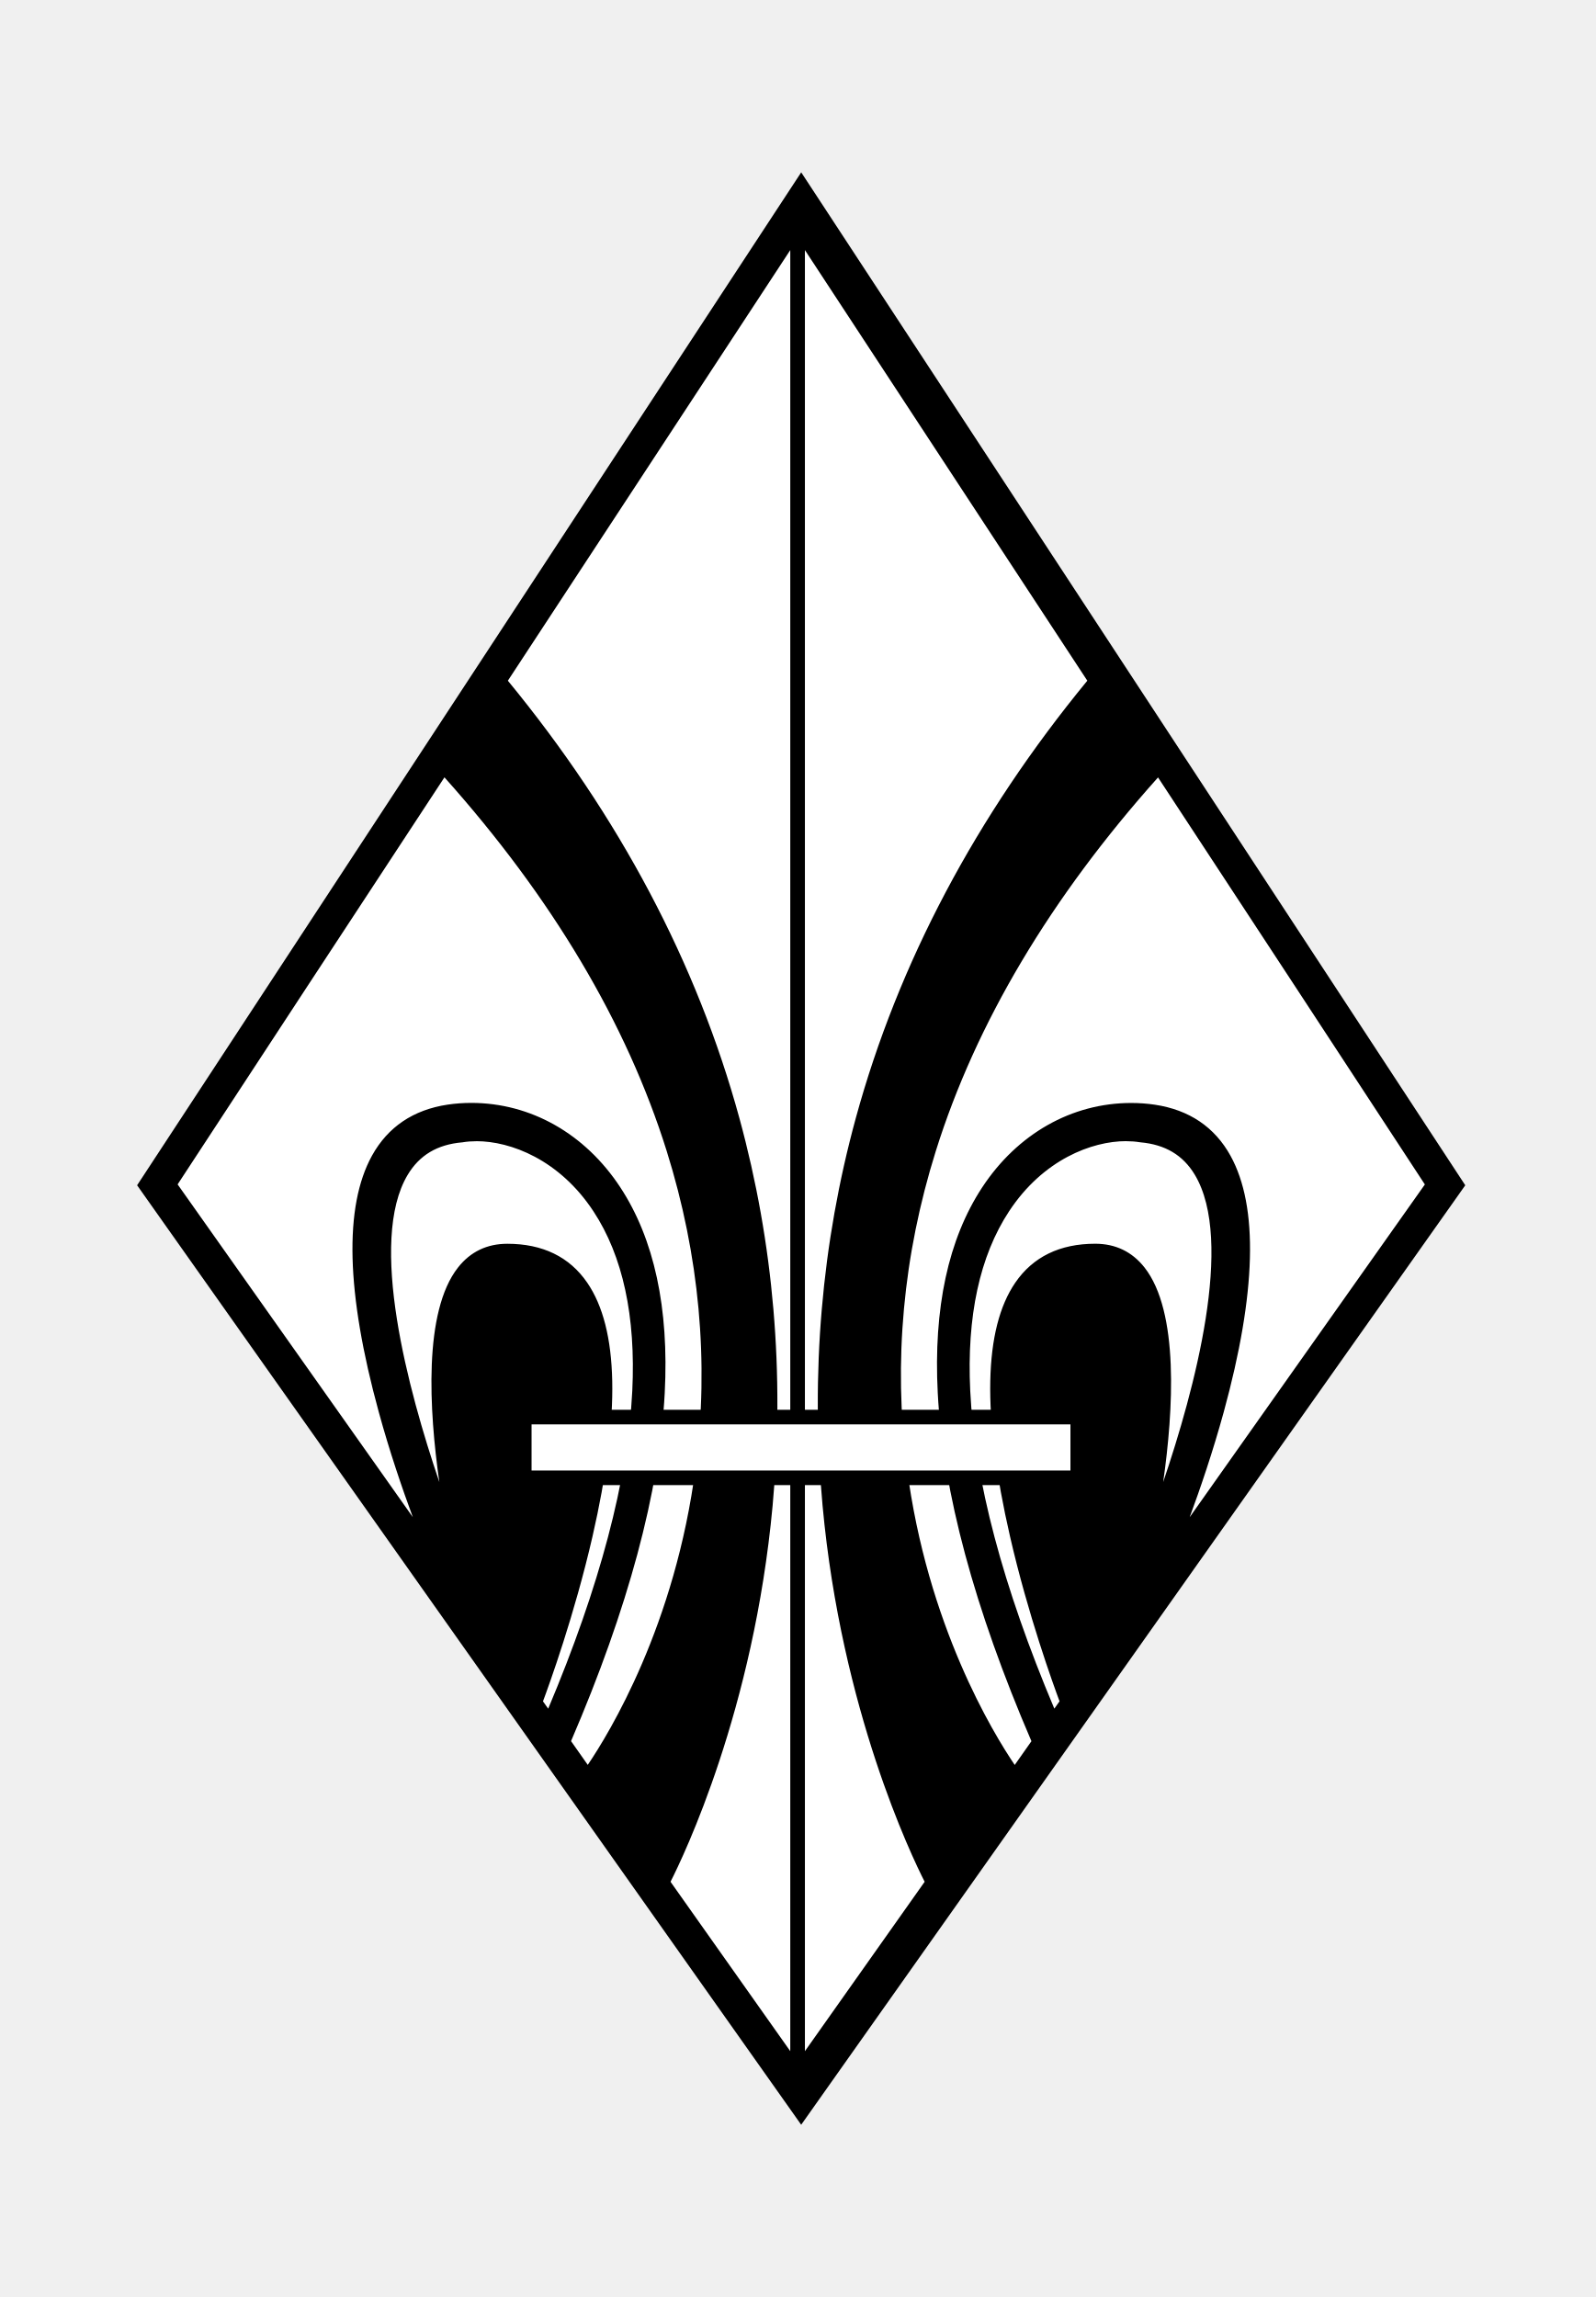
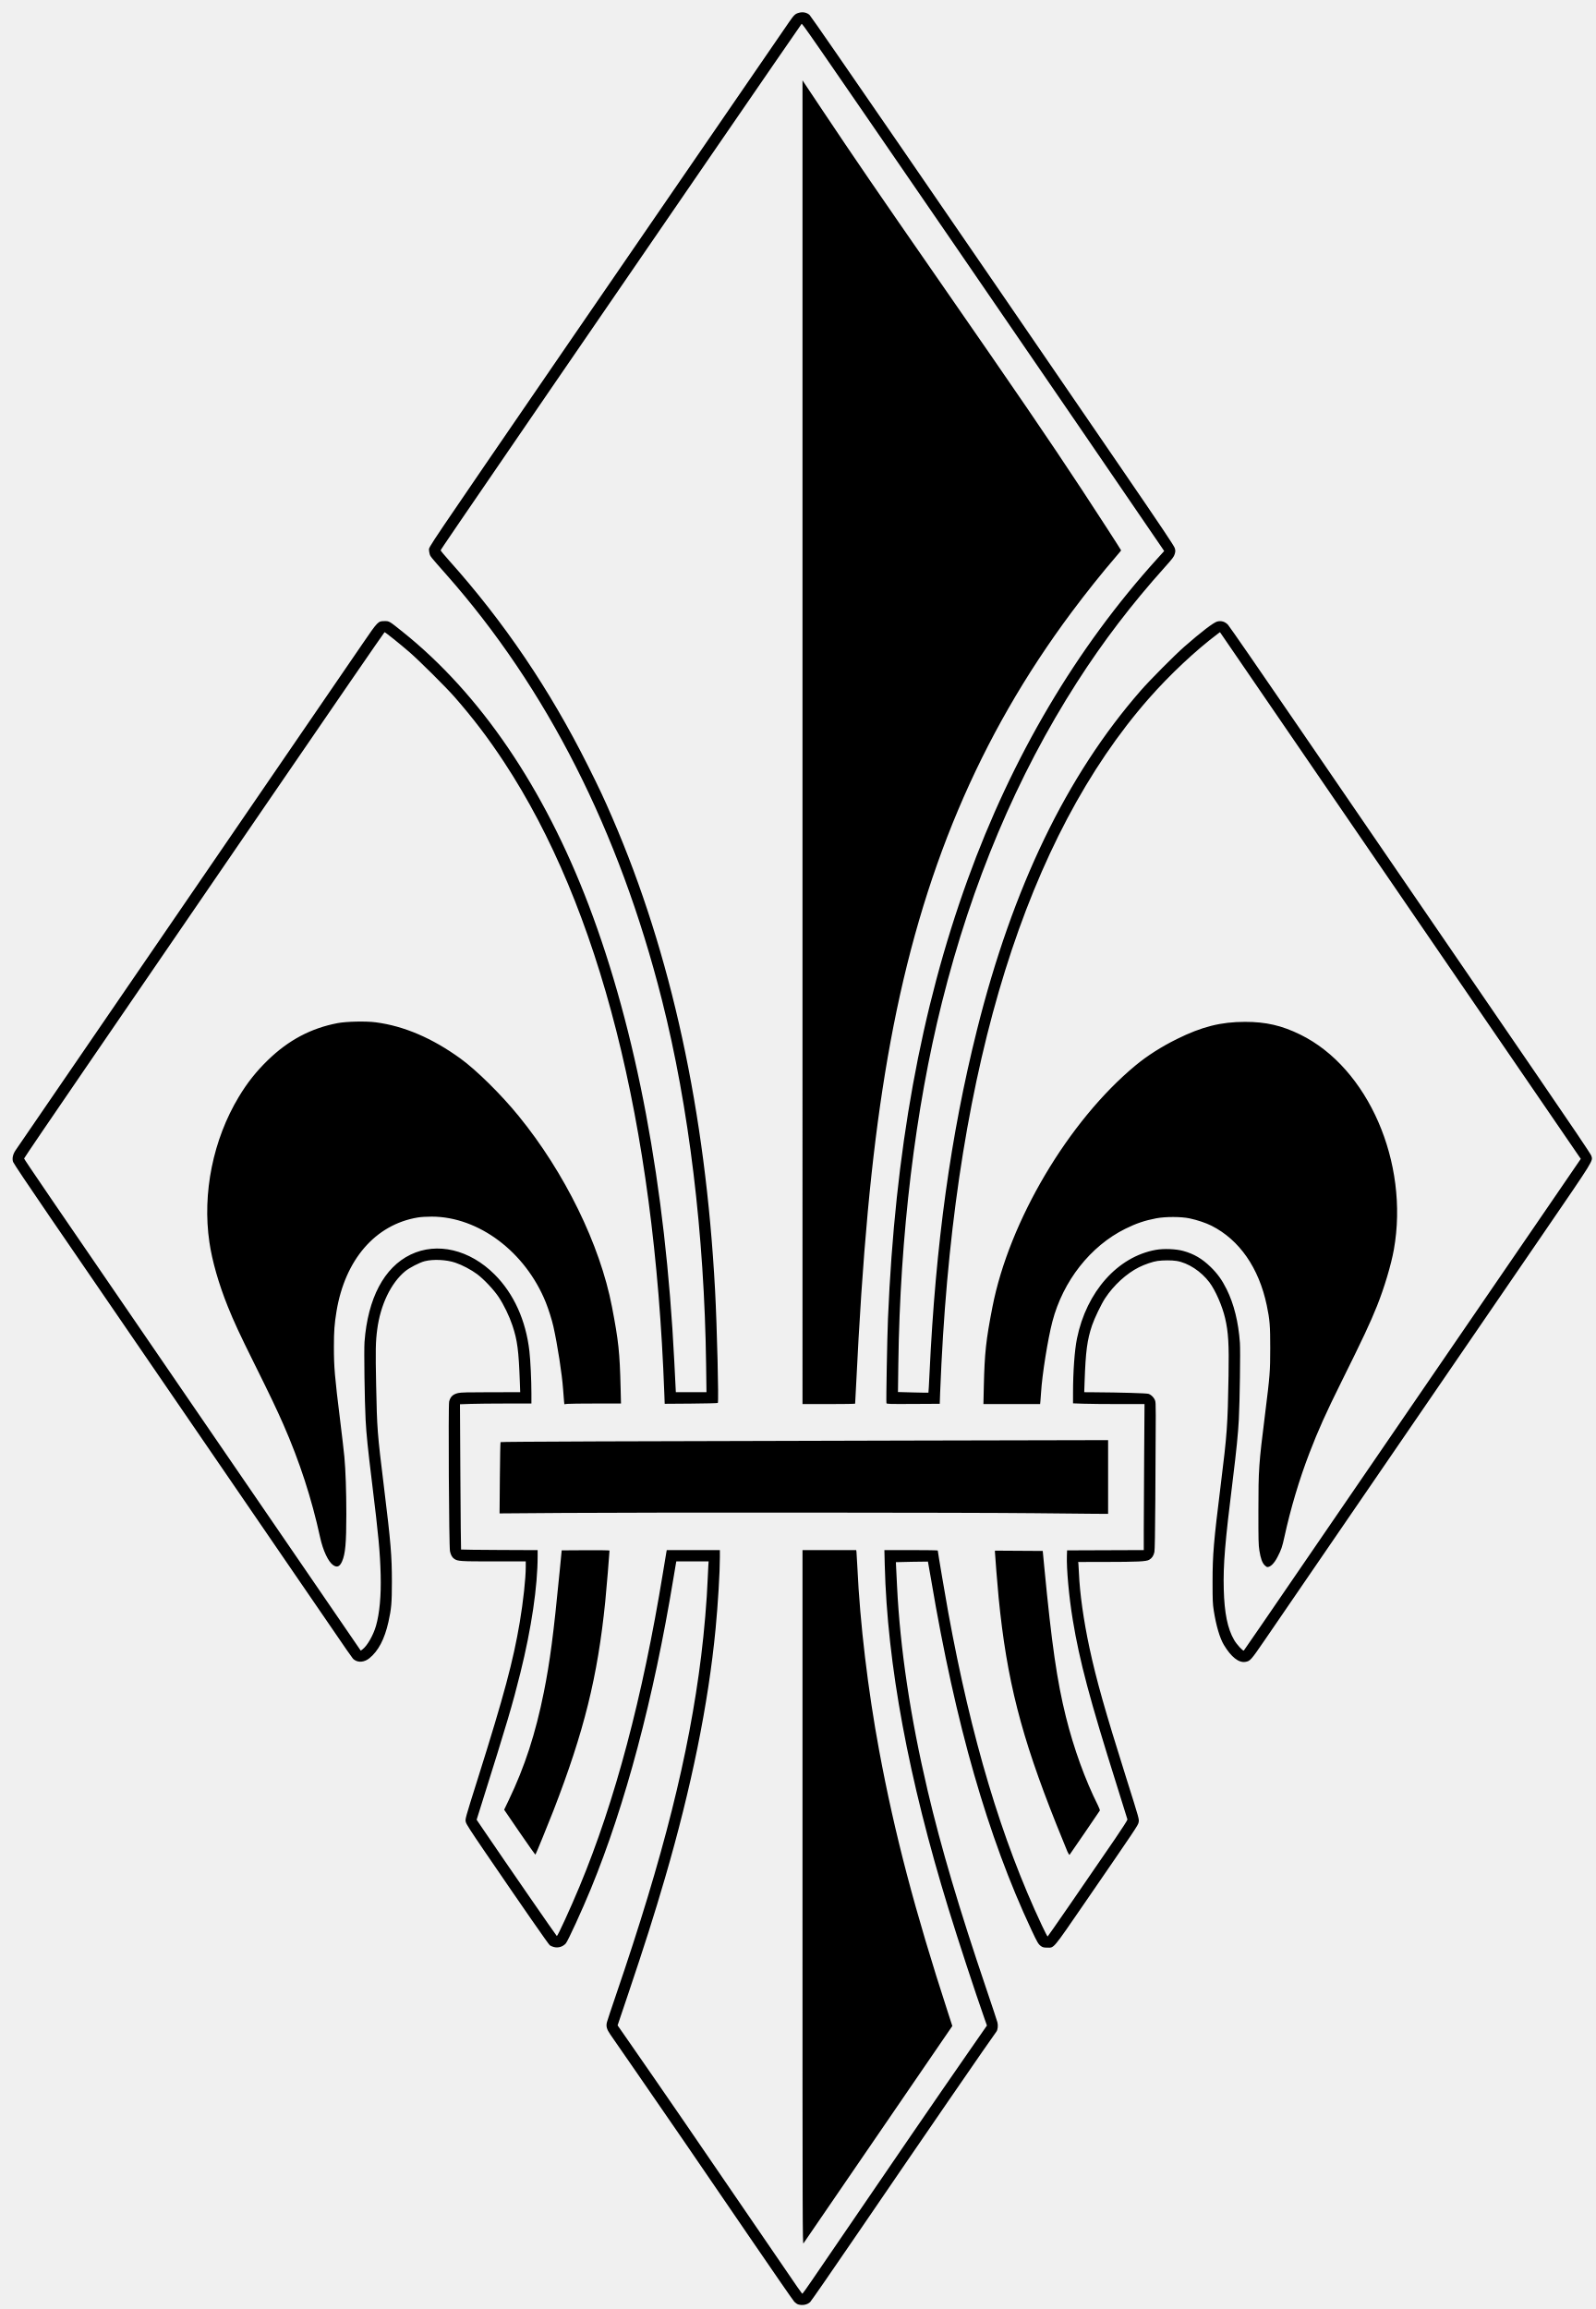
- <svg xmlns="http://www.w3.org/2000/svg" viewBox="0 0 437.09 629.41">
-   <defs>
-     <style>
-       .uuid-9a474037-1e59-4602-9b7d-23662a325986 {
-         fill: #000;
-       }
- 
-       .uuid-9a474037-1e59-4602-9b7d-23662a325986, .uuid-22dd99e3-b32f-40f2-b9bc-3c2d7413fa20 {
-         stroke-width: 0px;
-       }
- 
-       .uuid-22dd99e3-b32f-40f2-b9bc-3c2d7413fa20 {
-         fill: #fff;
-       }
-     </style>
-   </defs>
-   <g id="uuid-13e23ab4-816b-4be2-9df3-3872a8dbbbc9" data-name="Hintergründe">
-     <g id="uuid-ec4908ce-c03e-4e9e-8b1a-cd1d0dabbe8a" data-name="Raute">
-       <polygon class="uuid-9a474037-1e59-4602-9b7d-23662a325986" points="42.41 324.69 219.54 54.52 396.68 324.69 219.54 575.27 42.41 324.69" />
-       <path class="uuid-9a474037-1e59-4602-9b7d-23662a325986" d="M219.54,61.81l172.29,262.8-172.29,243.74L47.25,324.61,219.54,61.81M219.54,47.22l-6.69,10.2L40.56,320.22l-2.99,4.56,3.14,4.45,172.29,243.74,6.53,9.24,6.53-9.24,172.29-243.74,3.14-4.45-2.99-4.56L226.23,57.43l-6.69-10.2h0Z" />
-     </g>
-   </g>
-   <g id="uuid-517ac731-a6ab-4f21-8c18-af35de4f4183" data-name="Lilie">
-     <g id="uuid-f14a57e3-d4ad-43c1-b07d-a60ddbbe2c96" data-name="Links einfarbig">
-       <g id="uuid-59d3a128-a5c6-4dee-9b0a-6a6c34ff8ab7" data-name="Innen">
-         <path class="uuid-22dd99e3-b32f-40f2-b9bc-3c2d7413fa20" d="M147.66,466.33c1.27-3.37,8.57-23.11,13.73-45.6,7.61-33.21,7.17-56.32-1.3-68.69-4.65-6.79-11.75-10.24-21.08-10.24-5.24,0-9.52,2.06-12.72,6.11-6.43,8.15-8.5,24.23-6.15,47.77.8,8,2,15.55,3.06,21.39-2.97-7.98-7-19.59-10.37-32.15-8.11-30.22-8.79-52.19-1.98-63.54,3.36-5.6,8.64-8.75,15.69-9.37,1.31-.21,2.63-.31,4-.31,9.65,0,23.37,5.16,32.91,19.66,12.82,19.48,20.9,59.37-13,138.87l-2.78-3.9Z" />
-         <path class="uuid-9a474037-1e59-4602-9b7d-23662a325986" d="M130.53,312.7c9.39,0,22.75,5.05,32.07,19.21,8.06,12.24,11.64,28.79,10.65,49.2-1.18,24.34-8.93,53.63-23.04,87.09l-1.43-2.01c1.69-4.53,8.62-23.61,13.58-45.23,7.68-33.49,7.19-56.87-1.45-69.48-4.85-7.08-12.22-10.67-21.9-10.67-5.56,0-10.11,2.18-13.5,6.49-9.55,12.11-7.93,39.17-5.13,58.81-8.57-25.23-19.58-66.03-8.66-84.21,3.23-5.38,8.11-8.29,14.92-8.88h.07s.07-.02.07-.02c1.18-.19,2.45-.29,3.76-.29M130.53,310.7c-1.44,0-2.81.11-4.09.32-47.91,4.2.06,117.26.06,117.26,0,0-20.52-85.47,12.49-85.47,55.42,0,7.53,123.68,7.53,123.68l4.12,5.79c54.58-126.71,5.61-161.56-20.12-161.56h0Z" />
-       </g>
-       <g id="uuid-231a00fb-abfd-4ba7-9be7-d366d40caf71" data-name="Außen">
-         <path class="uuid-22dd99e3-b32f-40f2-b9bc-3c2d7413fa20" d="M161.06,485.34c-1.51-2.1-4.75-6.72-5.73-8.14,15.72-36.42,24.41-68.57,25.81-95.56,1.2-23.03-2.84-41.78-12.01-55.74-9.47-14.42-24.05-22.69-40.01-22.69-2.12,0-4.24.16-6.29.46-9.1,1.36-15.84,5.9-20.03,13.5-7.57,13.72-6.92,37.08,1.93,69.4,4.03,14.75,8.95,28.08,12.15,36.21l-69.42-98.2c5.31-8.19,66.96-102.23,74.21-113.21,29.99,33.32,50.84,68.21,61.96,103.69,9.02,28.78,11.7,58.05,7.99,87.01-5.88,45.81-25.79,76.48-30.55,83.26Z" />
-         <path class="uuid-9a474037-1e59-4602-9b7d-23662a325986" d="M121.79,213.01c29.43,32.92,49.91,67.35,60.88,102.36,8.97,28.64,11.65,57.77,7.95,86.58-5.56,43.36-23.74,73.05-29.57,81.65-1.46-2.06-3.56-5.05-4.58-6.51,15.63-36.33,24.27-68.42,25.67-95.4,1.21-23.24-2.89-42.2-12.17-56.34-9.66-14.71-24.55-23.14-40.85-23.14-2.17,0-4.33.16-6.44.47-9.43,1.41-16.41,6.12-20.76,14-7.7,13.96-7.08,37.56,1.84,70.15,2.98,10.91,6.45,21.04,9.35,28.88l-64.44-91.17c7.06-10.83,63.5-96.94,73.12-111.55M121.55,209.75c-.08,0-75.32,114.82-75.29,114.86l74.9,105.96s-51.93-117.88,1.82-125.91c2-.3,4.06-.45,6.15-.45,35.61,0,80.72,44.57,25.07,173.09-.01.03,6.8,9.73,6.88,9.73,0,0,0,0,0,0,3.03-4.11,94.23-129.69-39.52-277.29h0Z" />
-       </g>
-     </g>
-     <g id="uuid-437ff94f-5b10-4352-926e-a55461233b26" data-name="Rechts einfarbig">
-       <g id="uuid-e8d74e89-09c0-4a80-9f24-4664b4640cd7" data-name="Innen">
-         <path class="uuid-22dd99e3-b32f-40f2-b9bc-3c2d7413fa20" d="M288.65,470.23c-33.9-79.51-25.82-119.39-13-138.87,9.54-14.5,23.25-19.66,32.91-19.66,1.37,0,2.69.1,3.92.31,7.12.63,12.4,3.78,15.76,9.38,6.82,11.35,6.14,33.32-1.98,63.54-3.37,12.56-7.4,24.18-10.37,32.15,1.07-5.84,2.26-13.39,3.06-21.39,2.35-23.55.28-39.62-6.15-47.77-3.2-4.06-7.48-6.11-12.72-6.11-9.33,0-16.42,3.45-21.08,10.24-8.47,12.37-8.91,35.48-1.3,68.69,5.15,22.49,12.45,42.23,13.73,45.6l-2.78,3.9Z" />
-         <path class="uuid-9a474037-1e59-4602-9b7d-23662a325986" d="M308.56,312.7c1.32,0,2.58.1,3.76.29h.07s.07.02.07.02c6.8.6,11.68,3.5,14.92,8.88,10.92,18.17-.09,58.97-8.66,84.21,2.8-19.63,4.41-46.7-5.13-58.81-3.4-4.31-7.94-6.49-13.5-6.49-9.68,0-17.05,3.59-21.9,10.67-8.64,12.61-9.13,35.99-1.45,69.48,4.95,21.62,11.89,40.7,13.58,45.23l-1.43,2.01c-14.11-33.46-21.87-62.75-23.04-87.09-.99-20.41,2.6-36.96,10.65-49.2,9.32-14.16,22.68-19.21,32.07-19.21M308.56,310.7c-25.73,0-74.7,34.86-20.12,161.56l4.12-5.79s-47.89-123.68,7.53-123.68c33.01,0,12.49,85.47,12.49,85.47,0,0,47.98-113.05.06-117.26-1.27-.21-2.64-.32-4.09-.32h0Z" />
-       </g>
-       <g id="uuid-541e05b8-6f1a-48db-a7c8-74925190efe8" data-name="Außen">
-         <path class="uuid-22dd99e3-b32f-40f2-b9bc-3c2d7413fa20" d="M278.03,485.34c-9.49-13.6-86.73-133.85,39.39-273.97,7.25,10.97,68.9,105.02,74.21,113.21l-69.42,98.2c3.2-8.12,8.11-21.46,12.15-36.21,8.84-32.33,9.49-55.68,1.93-69.4-4.19-7.6-10.93-12.14-20.03-13.5-2.06-.31-4.18-.46-6.29-.46-15.96,0-30.54,8.27-40.01,22.69-9.17,13.96-13.21,32.71-12.01,55.74,1.41,26.99,10.09,59.14,25.81,95.56-.98,1.42-4.22,6.03-5.73,8.13Z" />
-         <path class="uuid-9a474037-1e59-4602-9b7d-23662a325986" d="M317.3,213.01c9.62,14.61,66.06,100.72,73.12,111.55l-64.44,91.17c2.9-7.84,6.36-17.98,9.35-28.88,8.92-32.59,9.54-56.19,1.84-70.15-4.35-7.88-11.33-12.59-20.76-14-2.11-.31-4.27-.47-6.44-.47-16.3,0-31.19,8.44-40.85,23.14-9.29,14.14-13.38,33.09-12.17,56.34,1.4,26.98,10.04,59.07,25.67,95.4-1.02,1.46-3.12,4.45-4.58,6.51-5.83-8.6-24.01-38.29-29.57-81.65-3.7-28.81-1.02-57.95,7.95-86.58,10.97-35.01,31.45-69.44,60.88-102.36M317.54,209.75h0c-133.76,147.6-42.55,273.18-39.52,277.29,0,0,0,0,0,0,.08,0,6.89-9.7,6.88-9.73-55.64-128.52-10.53-173.09,25.07-173.09,2.09,0,4.15.15,6.15.45,53.74,8.03,1.82,125.91,1.82,125.91l74.9-105.96s-75.21-114.86-75.29-114.86h0Z" />
-       </g>
-     </g>
-     <g id="uuid-063e6027-8d01-4e38-9ef0-075016f1cc7d" data-name="Mitte">
-       <g id="uuid-fb60496c-545c-45c3-a1f0-91fad5cd6c65" data-name="Links">
-         <path class="uuid-22dd99e3-b32f-40f2-b9bc-3c2d7413fa20" d="M182.56,515.72c2.68-5.16,22.83-45.65,28.14-103.21,3.33-36.05.27-71.67-9.07-105.85-11.62-42.5-33.06-82.9-63.72-120.07l79.63-121.43v500.04l-34.98-49.48Z" />
-         <path class="uuid-9a474037-1e59-4602-9b7d-23662a325986" d="M216.54,68.51v493.54l-32.81-46.42c3.59-7.07,22.8-47.01,27.97-103.04,3.34-36.17.28-71.91-9.1-106.2-11.6-42.43-32.94-82.75-63.44-119.87l77.39-118.01M218.54,61.81l-81.87,124.84c135.12,163.16,44.72,329.14,44.72,329.14l37.15,52.55V61.81h0Z" />
-       </g>
-       <g id="uuid-9340b15d-87cf-4b53-afbd-cefdd2b74df0" data-name="Rechts">
-         <path class="uuid-22dd99e3-b32f-40f2-b9bc-3c2d7413fa20" d="M219.54,65.16l79.63,121.43c-30.66,37.17-52.1,77.56-63.72,120.07-9.35,34.18-12.4,69.79-9.07,105.85,5.31,57.56,25.46,98.05,28.14,103.21l-34.98,49.48V65.16Z" />
-         <path class="uuid-9a474037-1e59-4602-9b7d-23662a325986" d="M220.54,68.51l77.39,118.01c-30.5,37.12-51.84,77.45-63.44,119.87-9.38,34.3-12.44,70.03-9.1,106.2,5.17,56.03,24.37,95.97,27.97,103.04l-32.81,46.42V68.51M218.54,61.81v506.53l37.15-52.55s-90.4-165.97,44.72-329.14l-81.87-124.84h0Z" />
-       </g>
-     </g>
-     <g id="uuid-05241d9a-fa81-4078-89f5-8de0c4871862" data-name="Bund">
-       <rect class="uuid-22dd99e3-b32f-40f2-b9bc-3c2d7413fa20" x="143.65" y="388.3" width="151.66" height="16.64" />
-       <path class="uuid-9a474037-1e59-4602-9b7d-23662a325986" d="M293.31,390.3v12.64h-147.66v-12.64h147.66M297.31,386.3h-155.66v20.64h155.66v-20.64h0Z" />
-     </g>
-   </g>
+ <svg xmlns="http://www.w3.org/2000/svg" version="1.1" id="svg2" width="902.08" height="1305.6" viewBox="0 0 902.08 1305.6">
+   <path style="stroke-width: 0.32;" d="m 451.312,1303.01 c -0.555,-0.161 -1.531,-0.832 -2.169,-1.491 -0.638,-0.659 -11.829,-16.823 -24.867,-35.919 -30.61,-44.831 -48.465,-70.852 -64.557,-94.08 -7.133,-10.296 -13.71,-19.8 -14.616,-21.12 -2.084,-3.038 -2.524,-4.671 -1.899,-7.052 0.253,-0.962 2.552,-7.868 5.11,-15.348 26.847,-78.51 41.204,-135.639 48.145,-191.579 1.738,-14.007 3.244,-31.782 3.696,-43.621 0.097,-2.552 0.254,-5.828 0.348,-7.28 l 0.171,-2.64 h -9.131 -9.131 l -0.149,0.72 c -0.082,0.396 -0.742,4.32 -1.467,8.72 -11.228,68.162 -27.192,128.22 -46.699,175.68 -4.904,11.932 -12.992,29.571 -14.159,30.88 -1.682,1.887 -4.279,2.681 -6.727,2.057 -0.827,-0.211 -1.867,-0.652 -2.312,-0.98 -0.762,-0.562 -15.004,-21.077 -37.29,-53.717 -7.225,-10.582 -9.928,-14.79 -10.193,-15.873 -0.455,-1.861 -0.671,-1.076 6.987,-25.407 14.594,-46.367 19.794,-65.783 23.485,-87.68 1.961,-11.634 3.388,-24.793 3.391,-31.28 l 0.002,-3.12 -18.16,-0.004 c -18.996,-0.004 -20.208,-0.082 -22.259,-1.426 -1.177,-0.771 -2.01,-2.256 -2.431,-4.33 -0.571,-2.819 -1.012,-82.551 -0.467,-84.629 0.731,-2.793 2.117,-4.103 5.092,-4.813 1.516,-0.362 5.293,-0.457 18.495,-0.466 l 16.589,-0.011 -0.204,-5.68 c -0.644,-17.945 -1.391,-23.666 -4.178,-32.013 -1.779,-5.329 -4.854,-11.684 -7.802,-16.124 -2.714,-4.089 -8.28,-10.003 -12.139,-12.9 -3.324,-2.495 -8.53,-5.238 -12.404,-6.536 -5.073,-1.7 -12.482,-2.044 -17.317,-0.804 -2.885,0.74 -8.645,3.717 -11.043,5.708 -8.033,6.669 -13.919,18.934 -15.754,32.829 -0.928,7.028 -1.016,11.578 -0.613,31.68 0.499,24.832 0.647,26.764 4.437,57.6 3.842,31.268 4.475,38.838 4.468,53.44 -0.006,11.942 -0.291,15.245 -1.959,22.703 -2.171,9.709 -5.715,16.466 -10.765,20.526 -2.811,2.26 -6.226,2.594 -8.598,0.841 -1.05,-0.777 0.782,1.86 -33.075,-47.59 C 152.792,869.848 120.18,822.256 94.721,785.12 69.261,747.984 39.305,704.28 28.151,688 16.344,670.766 7.675,657.81 7.401,656.988 6.74,655.007 7.28,652.602 8.911,650.26 12.087,645.7 91.608,529.609 205.078,363.882 213.74,351.232 213.771,351.2 217.444,351.2 c 2.714,0 2.468,-0.146 10.219,6.053 43.808,35.034 79.935,88.112 105.217,154.587 26.922,70.788 43.412,158.688 48.385,257.92 0.265,5.28 0.571,11.364 0.68,13.52 l 0.199,3.92 h 8.659 8.659 l -0.206,-15.6 C 398.285,697.863 389.538,625.73 374.24,565.28 350.087,469.842 309.25,389.298 252.341,324.857 c -9.138,-10.348 -9.05,-10.238 -9.428,-11.741 -0.194,-0.77 -0.346,-1.731 -0.338,-2.137 0.038,-2.012 -3.675,3.492 78.87,-116.898 30.042,-43.816 118.772,-173.012 124.721,-181.6 2.875,-4.151 3.468,-4.698 5.751,-5.3 2.132,-0.562 4.336,-0.08 5.839,1.278 C 458.944,9.533 537.584,123.899 634.569,265.6 c 22.604,33.026 29.342,43.089 29.693,44.347 0.4,1.433 0.394,1.834 -0.05,3.36 -0.438,1.506 -1.18,2.487 -5.671,7.493 -18.766,20.922 -34.758,41.884 -49.556,64.96 -33.964,52.963 -59.466,113.4 -76.359,180.96 -15.132,60.517 -23.736,131.814 -24.681,204.512 l -0.206,15.872 8.558,0.234 c 4.707,0.129 8.606,0.185 8.666,0.126 0.059,-0.059 0.338,-5.003 0.62,-10.986 3.43,-72.942 11.94,-134.563 26.781,-193.918 20.238,-80.944 50.693,-144.061 92.72,-192.16 5.145,-5.888 19.101,-19.94 24.517,-24.685 9.608,-8.417 16.639,-13.792 18.699,-14.292 2.295,-0.558 4.356,0.072 6.039,1.846 0.758,0.798 18.474,26.435 39.369,56.971 55.848,81.616 100.894,147.397 135.206,197.44 19.649,28.657 30.547,44.829 30.839,45.76 0.993,3.175 2.368,0.95 -28.039,45.371 -15.266,22.302 -41.776,60.997 -58.911,85.989 -17.135,24.992 -44.469,64.88 -60.742,88.64 -16.273,23.76 -32.913,48.052 -36.978,53.983 -7.826,11.419 -8.196,11.833 -10.955,12.274 -3.739,0.598 -8.007,-2.783 -12.091,-9.577 -2.315,-3.852 -4.383,-10.844 -5.723,-19.352 -0.613,-3.894 -0.688,-5.668 -0.692,-16.368 -0.005,-15.242 0.622,-22.683 4.612,-54.72 3.624,-29.101 3.942,-33.544 4.422,-61.825 0.302,-17.796 -0.098,-24.577 -1.913,-32.414 -1.61,-6.953 -5.469,-15.787 -8.884,-20.336 -4.695,-6.255 -12.079,-11.067 -18.609,-12.126 -2.663,-0.432 -7.588,-0.428 -10.746,0.009 -2.607,0.361 -7.206,1.925 -10.503,3.572 -7.041,3.517 -14.308,10.172 -19.132,17.521 -2.184,3.327 -6.037,11.331 -7.394,15.36 -2.759,8.193 -3.618,14.684 -4.207,31.76 l -0.207,6 5.39,0.037 c 15.061,0.103 29.784,0.527 30.916,0.89 1.618,0.519 3.319,2.284 3.807,3.951 0.427,1.456 0.427,1.985 0.089,55.922 -0.117,18.619 -0.294,28.536 -0.529,29.6 -0.465,2.104 -1.404,3.488 -2.961,4.364 -1.727,0.972 -6.237,1.189 -25.203,1.215 l -14.952,0.021 0.137,0.88 c 0.075,0.484 0.219,2.966 0.32,5.516 0.44,11.11 2.648,26.79 5.928,42.084 3.896,18.172 8.786,35.48 20.769,73.514 7.599,24.119 7.414,23.452 7.012,25.337 -0.35,1.641 -1.391,3.195 -30.182,45.07 -18.709,27.212 -17.435,25.689 -21.482,25.667 -1.863,-0.01 -2.485,-0.152 -3.389,-0.771 -1.577,-1.081 -2.114,-1.982 -5.552,-9.311 -24.672,-52.608 -42.869,-116.102 -56.624,-197.572 -0.979,-5.801 -1.821,-10.587 -1.87,-10.636 -0.049,-0.049 -4.148,0.004 -9.109,0.119 l -9.02,0.208 0.165,3.388 c 0.091,1.864 0.313,6.412 0.494,10.108 1.729,35.355 7.551,74.288 17.3,115.68 7.607,32.3 17.866,66.947 33.259,112.329 3.192,9.411 5.992,17.857 6.221,18.769 0.449,1.783 0.149,4.293 -0.625,5.222 -1.554,1.867 -42.764,61.797 -77.895,113.28 -14.472,21.208 -26.794,39.017 -27.383,39.577 -1.628,1.546 -4.283,2.077 -6.779,1.354 z m 7.974,-13.89 c 48.609,-71.203 70.174,-102.647 88.269,-128.704 l 10.489,-15.104 -1.396,-3.96 c -5.217,-14.792 -14.744,-43.85 -20.326,-61.992 -22.638,-73.58 -34.658,-138.415 -36.054,-194.48 l -0.209,-8.4 h 15.091 c 8.3,0 15.092,0.108 15.092,0.24 0,0.663 4.367,26.443 5.921,34.96 12.996,71.251 30.119,128.49 52.964,177.049 1.638,3.481 3.095,6.289 3.239,6.24 0.241,-0.082 21.329,-30.627 38.153,-55.261 3.896,-5.705 7.038,-10.601 6.982,-10.88 -0.056,-0.28 -2.82,-9.148 -6.142,-19.708 -15.222,-48.378 -20.909,-69.753 -24.773,-93.12 -2.142,-12.948 -3.597,-28.911 -3.326,-36.48 l 0.103,-2.88 21.68,-0.082 21.68,-0.082 2e-4,-10.798 c 9e-5,-5.939 0.096,-24.514 0.213,-41.278 l 0.213,-30.48 h -14.402 c -7.921,0 -17.017,-0.095 -20.213,-0.21 l -5.811,-0.21 0.003,-5.79 c 0.004,-12.108 0.88,-24.247 2.228,-30.858 5.397,-26.477 23.009,-46.275 44.597,-50.134 4.501,-0.805 11.368,-0.532 15.511,0.615 6.031,1.67 10.606,4.346 15.423,9.02 3.892,3.777 6.515,7.421 9.098,12.643 4.157,8.403 6.664,18.531 7.512,30.35 0.321,4.473 -0.082,32.874 -0.614,43.214 -0.408,7.925 -1.418,18.048 -3.338,33.44 -4.503,36.103 -5.548,48.689 -5.192,62.56 0.347,13.531 2.163,22.409 5.886,28.785 1.49,2.551 5.027,6.391 5.468,5.935 0.17,-0.176 4.693,-6.728 10.051,-14.56 18.413,-26.916 46.202,-67.48 90.648,-132.32 24.49,-35.728 54.72,-79.85 67.177,-98.048 l 22.649,-33.088 -2.222,-3.232 C 882.433,638.695 821.572,549.853 744.16,436.8 718.671,399.576 696.015,366.494 693.812,363.285 l -4.004,-5.835 -1.144,0.856 c -12.426,9.295 -27.251,23.199 -39,36.575 -68.921,78.465 -108.83,206.447 -117.35,376.32 -0.278,5.544 -0.606,12.888 -0.73,16.32 l -0.224,6.24 -14.969,0.083 c -13.59,0.075 -14.987,0.035 -15.169,-0.439 -0.242,-0.629 0.419,-37.228 0.863,-47.805 3.965,-94.49 18.58,-175.052 45.02,-248.16 C 572.288,427.809 608.556,366.449 654.518,315.715 l 3.737,-4.125 -0.538,-0.835 C 656.15,308.322 571.586,184.847 538.682,136.948 454.829,14.881 453.615,13.127 453.232,13.525 452.75,14.024 362.739,145.037 311.046,220.48 c -54.051,78.883 -61.848,90.309 -61.886,90.693 -0.022,0.215 2.143,2.828 4.811,5.809 31.075,34.716 56.894,72.879 78.464,115.979 6.488,12.964 8.987,18.292 13.809,29.44 33.276,76.933 52.654,166.044 58.073,267.04 1.104,20.569 2.15,63.279 1.563,63.834 -0.154,0.146 -6.976,0.315 -15.16,0.376 l -14.88,0.111 -0.218,-5.92 c -5.629,-152.979 -36.574,-274.832 -90.661,-356.993 -8.861,-13.461 -17.346,-24.62 -27.956,-36.767 -4.61,-5.278 -20.054,-20.638 -25.405,-25.267 -5.469,-4.731 -13.733,-11.355 -14.161,-11.351 -0.176,0.003 -30.2,43.659 -66.72,97.017 -36.52,53.358 -82.302,120.204 -101.738,148.548 -19.436,28.343 -35.343,51.752 -35.349,52.019 -0.01,0.474 13.893,20.838 92.965,136.165 21.363,31.158 52.016,75.887 68.119,99.398 l 29.277,42.747 1.046,-0.798 c 2.654,-2.024 6.019,-7.913 7.552,-13.216 2.028,-7.014 2.958,-17.123 2.65,-28.781 -0.343,-12.952 -1.204,-22.161 -4.846,-51.84 -2.432,-19.822 -3.207,-27.389 -3.668,-35.84 -0.55,-10.079 -0.962,-39.524 -0.618,-44.103 1.859,-24.706 11.098,-42.192 26.102,-49.398 14.97,-7.19 33.384,-2.821 47.467,11.261 10.827,10.826 17.668,25.915 19.668,43.379 0.595,5.195 1.128,16.463 1.131,23.9 l 0.002,5.68 h -14.16 c -7.788,0 -16.879,0.096 -20.202,0.212 l -6.042,0.211 0.236,40.988 c 0.13,22.543 0.304,41.06 0.389,41.148 0.084,0.088 9.861,0.203 21.727,0.255 l 21.574,0.095 v 3.31 c 0,17.188 -3.504,40.904 -9.769,66.113 -4.469,17.983 -7.351,27.725 -21.863,73.905 l -2.865,9.118 4.023,5.922 c 12.688,18.68 41.116,59.843 41.327,59.843 0.512,0 7.732,-15.765 12.824,-28 20.081,-48.256 35.644,-106.812 47.204,-177.6 0.977,-5.984 1.856,-11.276 1.953,-11.76 l 0.176,-0.88 h 15.015 15.015 v 4.08 c -0.003,8.523 -1.072,26.394 -2.42,40.4 -4.096,42.559 -13.685,89.783 -28.657,141.12 -5.926,20.319 -11.639,38.302 -20.858,65.65 l -5.896,17.49 6.083,8.75 c 18.897,27.181 39.188,56.716 75.263,109.55 23.494,34.408 22.864,33.502 23.216,33.377 0.15,-0.054 2.632,-3.553 5.516,-7.777 z m -5.525,-216.249 V 876.48 h 15.185 15.186 l 0.152,1.04 c 0.084,0.572 0.315,4.568 0.515,8.88 1.452,31.387 5.961,69.26 12.328,103.555 8.719,46.966 20.086,90.218 38.987,148.353 l 2.363,7.268 -41.804,61.052 c -22.992,33.579 -42.053,61.408 -42.358,61.843 -0.526,0.751 -0.554,-9.242 -0.554,-195.6 z m -159.951,-36.784 -8.751,-12.803 2.555,-5.322 c 9.105,-18.968 15.212,-37.738 19.9,-61.162 3.454,-17.257 5.437,-32.401 8.905,-68 l 1.185,-12.16 13.518,-0.084 c 7.435,-0.046 13.518,0.04 13.518,0.19 0,1.293 -1.788,22.677 -2.413,28.853 -4.296,42.486 -11.949,73.374 -29.255,118.08 -2.775,7.168 -9.947,24.719 -10.218,25.005 -0.107,0.113 -4.132,-5.556 -8.945,-12.598 z m 309.716,10.804 c -0.537,-1.197 -3.339,-8.097 -6.226,-15.333 -20.025,-50.193 -28.051,-81.711 -32.647,-128.197 -0.527,-5.33 -2.09,-24.649 -2.091,-25.843 v -0.723 l 13.519,0.084 13.519,0.084 0.873,9.12 c 4.158,43.42 7.182,64.375 12.215,84.64 4.431,17.838 10.919,35.771 18.136,50.124 0.703,1.399 1.176,2.717 1.051,2.929 -0.432,0.734 -16.832,24.707 -17.102,25 -0.154,0.167 -0.69,-0.642 -1.247,-1.883 z M 715.059,885.04 c -1.371,-1.375 -2.263,-3.87 -2.964,-8.291 -0.508,-3.205 -0.573,-5.836 -0.557,-22.509 0.023,-23.717 0.177,-25.929 3.816,-55.04 2.696,-21.563 2.858,-23.658 2.873,-36.96 0.013,-12.615 -0.268,-16.094 -1.957,-24.148 -4.441,-21.178 -15.471,-37.065 -31.262,-45.025 -3.158,-1.592 -8.019,-3.221 -12.368,-4.145 -4.799,-1.019 -13.602,-1.037 -18.88,-0.038 -6.42,1.215 -11.321,2.874 -17.44,5.902 -19.74,9.769 -35.257,29.506 -41.27,52.492 -2.562,9.795 -5.821,30.205 -6.4,40.081 -0.103,1.76 -0.266,3.956 -0.362,4.88 l -0.174,1.68 h -16.028 -16.028 l 0.222,-9.84 c 0.431,-19.075 1.205,-26.225 4.873,-45.04 9.472,-48.588 43.012,-105.21 80.924,-136.616 6.56,-5.434 14.604,-10.565 23.362,-14.9 14.172,-7.015 24.893,-9.718 38.56,-9.723 11.811,-0.004 20.759,2.061 31.264,7.216 38.311,18.799 61.626,72.363 52.885,121.497 -1.518,8.534 -5.458,21.724 -9.524,31.886 -3.843,9.604 -8.207,18.905 -20.121,42.88 -8.752,17.611 -13.135,27.372 -18.109,40.325 -5.772,15.032 -10.612,31.26 -14.148,47.435 -1.245,5.696 -1.765,7.213 -3.865,11.28 -1.915,3.709 -3.978,5.76 -5.795,5.76 -0.27,0 -0.958,-0.468 -1.528,-1.04 z m -526.612,-0.005 c -2.795,-1.865 -5.806,-8.241 -7.451,-15.782 -4.808,-22.035 -11.554,-42.761 -20.77,-63.813 -3.635,-8.303 -7.964,-17.362 -16.594,-34.72 -7.969,-16.03 -11.421,-23.473 -14.842,-32 -5.165,-12.876 -8.832,-25.702 -10.396,-36.36 -4.06,-27.664 2.076,-58.001 16.615,-82.142 4.805,-7.978 9.835,-14.334 16.39,-20.712 11.652,-11.336 24.372,-18.098 39.481,-20.989 4.991,-0.955 16.012,-1.189 21.6,-0.458 15.908,2.08 31.909,8.921 47.84,20.454 9.09,6.58 22.951,20.26 32.927,32.496 26.061,31.964 46.034,72.788 52.774,107.87 3.728,19.401 4.394,25.648 4.889,45.84 l 0.218,8.88 -14.364,0.003 c -7.9,0 -15.107,0.092 -16.016,0.201 l -1.652,0.198 -0.176,-1.721 c -0.097,-0.947 -0.332,-3.953 -0.524,-6.681 -0.599,-8.534 -3.143,-25.017 -5.483,-35.52 -0.819,-3.678 -2.731,-9.748 -4.291,-13.627 -11.488,-28.556 -37.935,-48.464 -64.462,-48.523 -3.098,-0.007 -6.103,0.18 -8.004,0.498 -23.914,3.999 -41.071,23.85 -45.892,53.097 -1.156,7.01 -1.461,11.211 -1.462,20.075 -3.2e-4,11.449 0.447,16.725 3.515,41.44 1.049,8.448 2.129,17.761 2.401,20.696 0.704,7.591 1.112,19.449 1.114,32.424 0.004,16.305 -0.568,22.599 -2.43,26.748 -1.321,2.944 -2.786,3.573 -4.954,2.127 z m 396.193,-29.419 c -32.91,-0.376 -220.708,-0.479 -265.727,-0.146 l -36.447,0.27 0.167,-20.042 c 0.092,-11.023 0.269,-20.145 0.394,-20.27 0.265,-0.265 71.963,-0.539 230.334,-0.882 l 113.2,-0.245 V 835.15 856 l -8.88,-0.054 c -4.884,-0.03 -19.752,-0.179 -33.04,-0.33 z M 453.76,419.677 V 45.432 l 11.485,17.204 c 18.157,27.198 29.825,44.238 66.126,96.564 44.217,63.737 61.467,89 80.231,117.497 8.737,13.27 22.318,34.272 22.318,34.513 0,0.085 -1.334,1.701 -2.964,3.592 -7.8,9.049 -17.102,20.703 -25.091,31.438 -52.264,70.224 -84.698,147.16 -102.321,242.72 -8.574,46.493 -14.143,98.201 -18.093,168 -0.543,9.602 -1.925,35.903 -1.929,36.72 0,0.132 -6.697,0.24 -14.881,0.24 h -14.88 z" id="path12" />
</svg>
